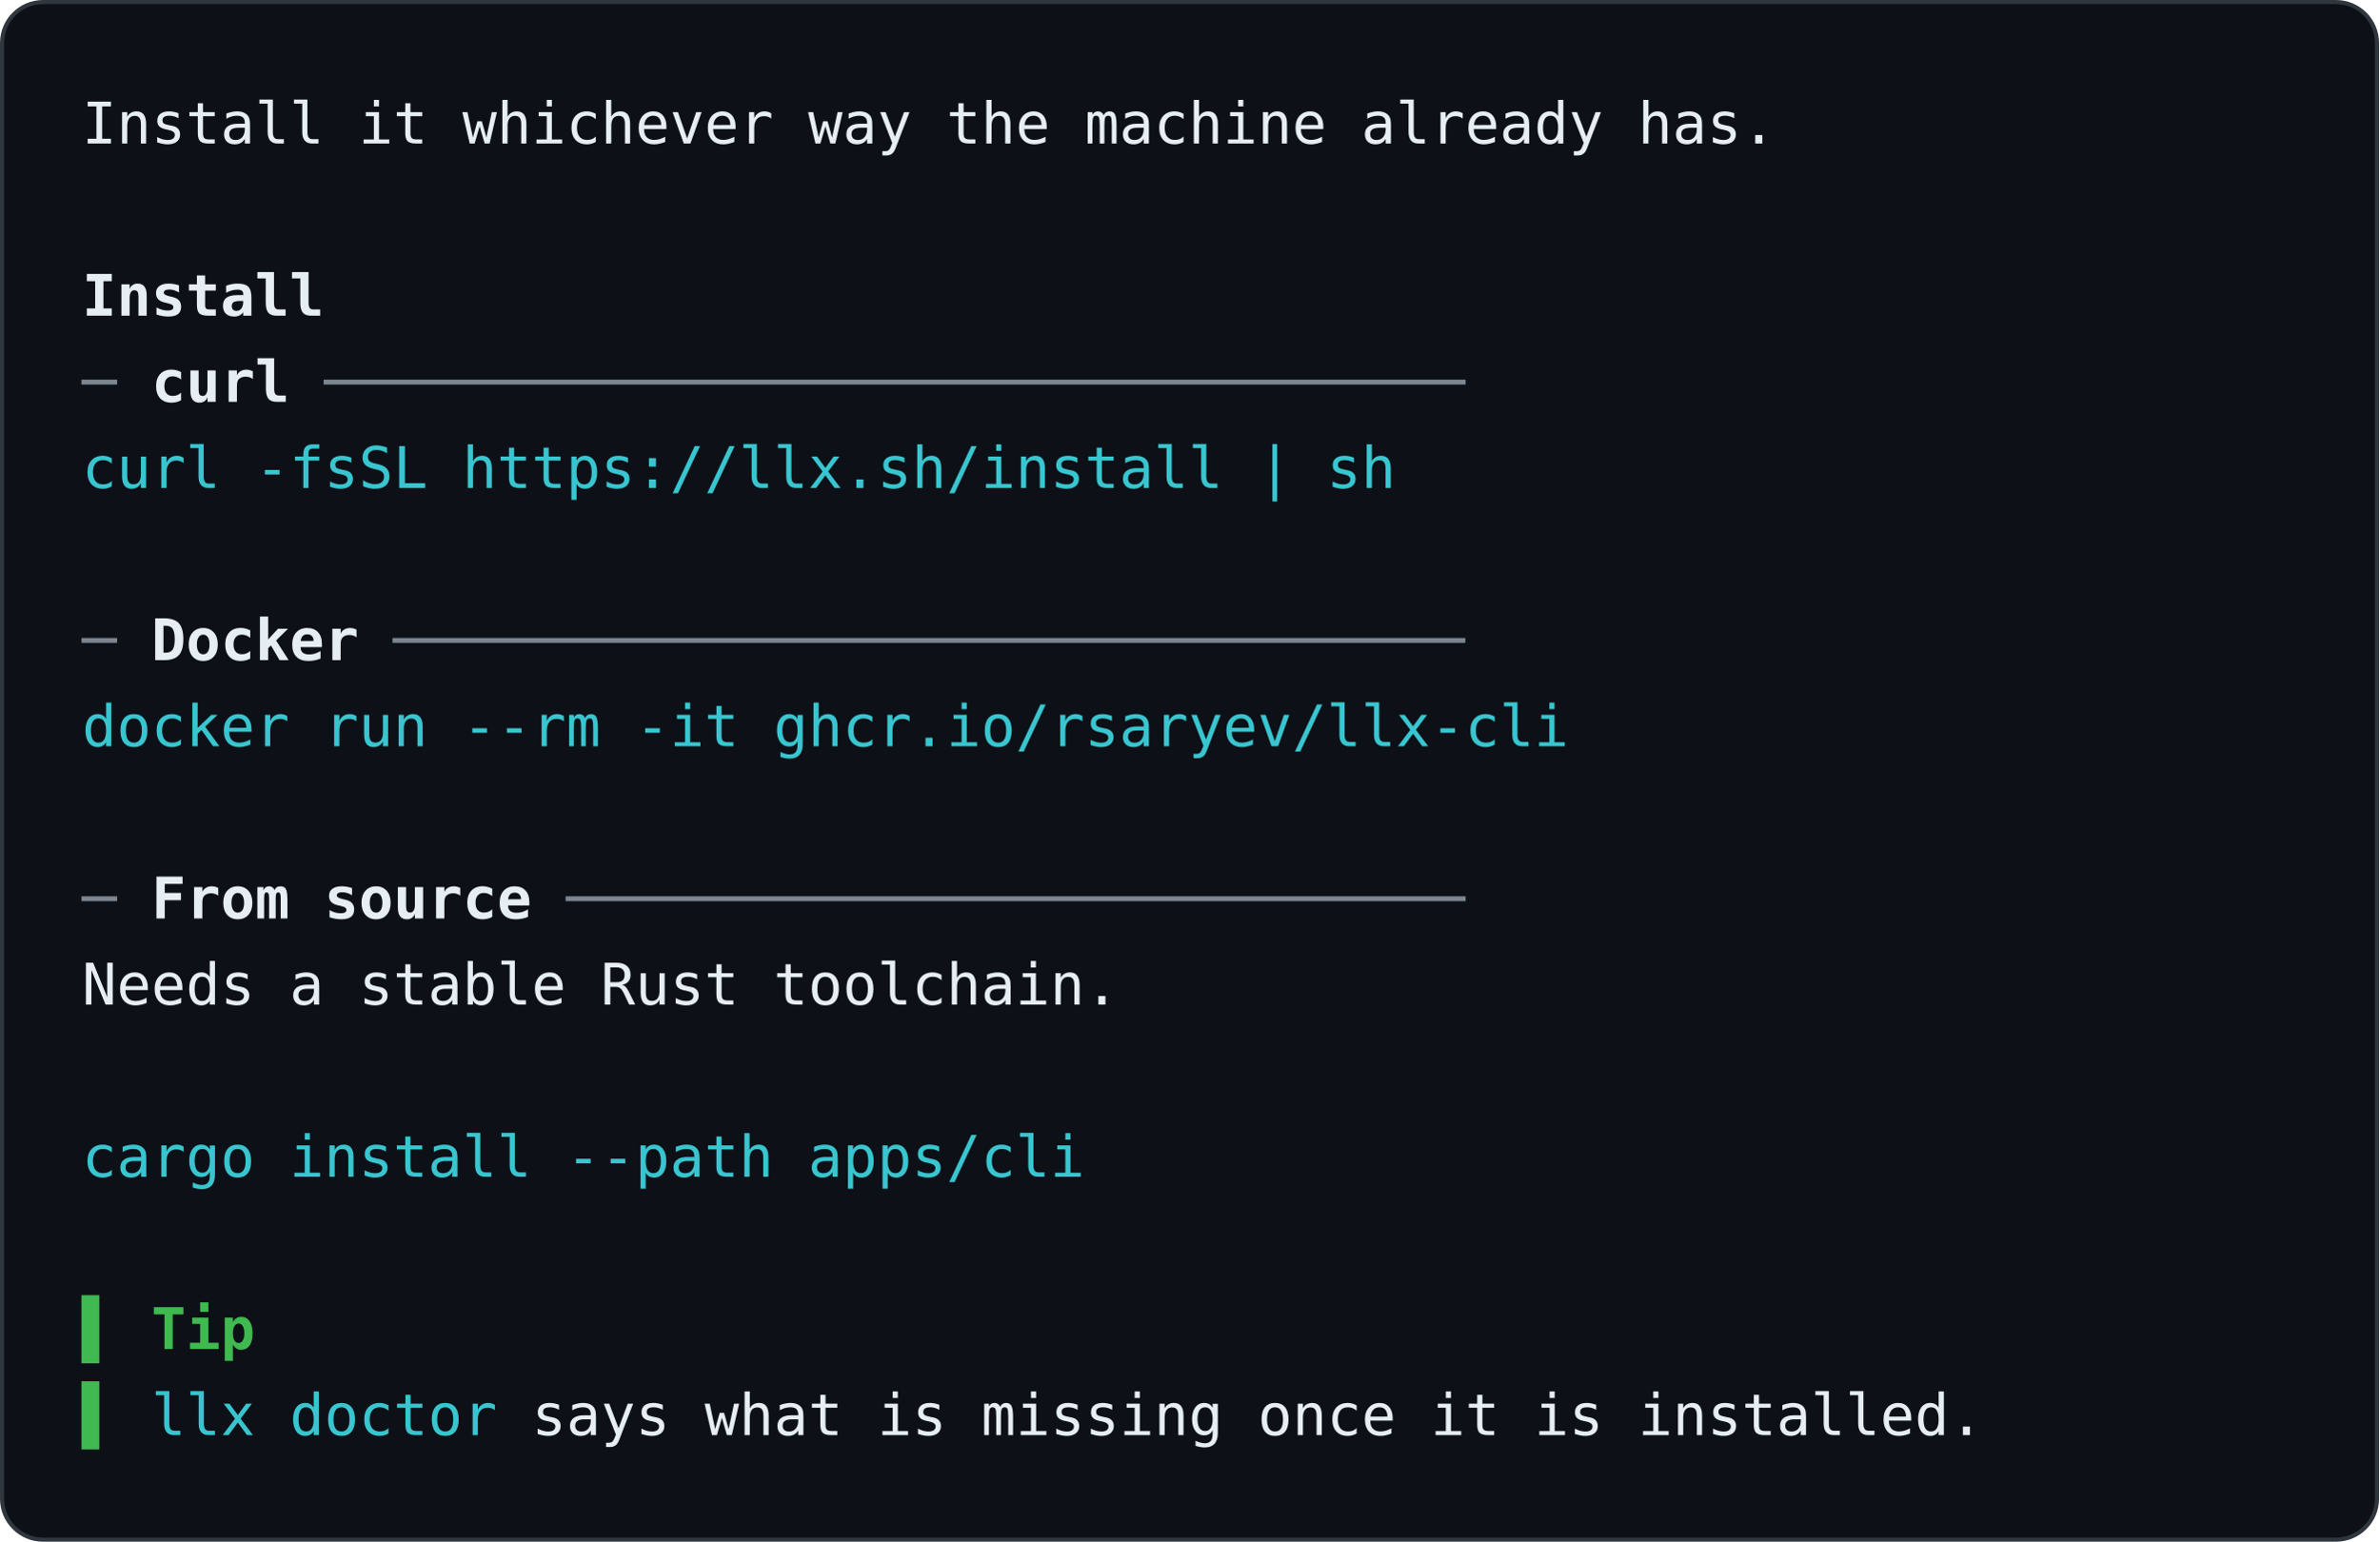
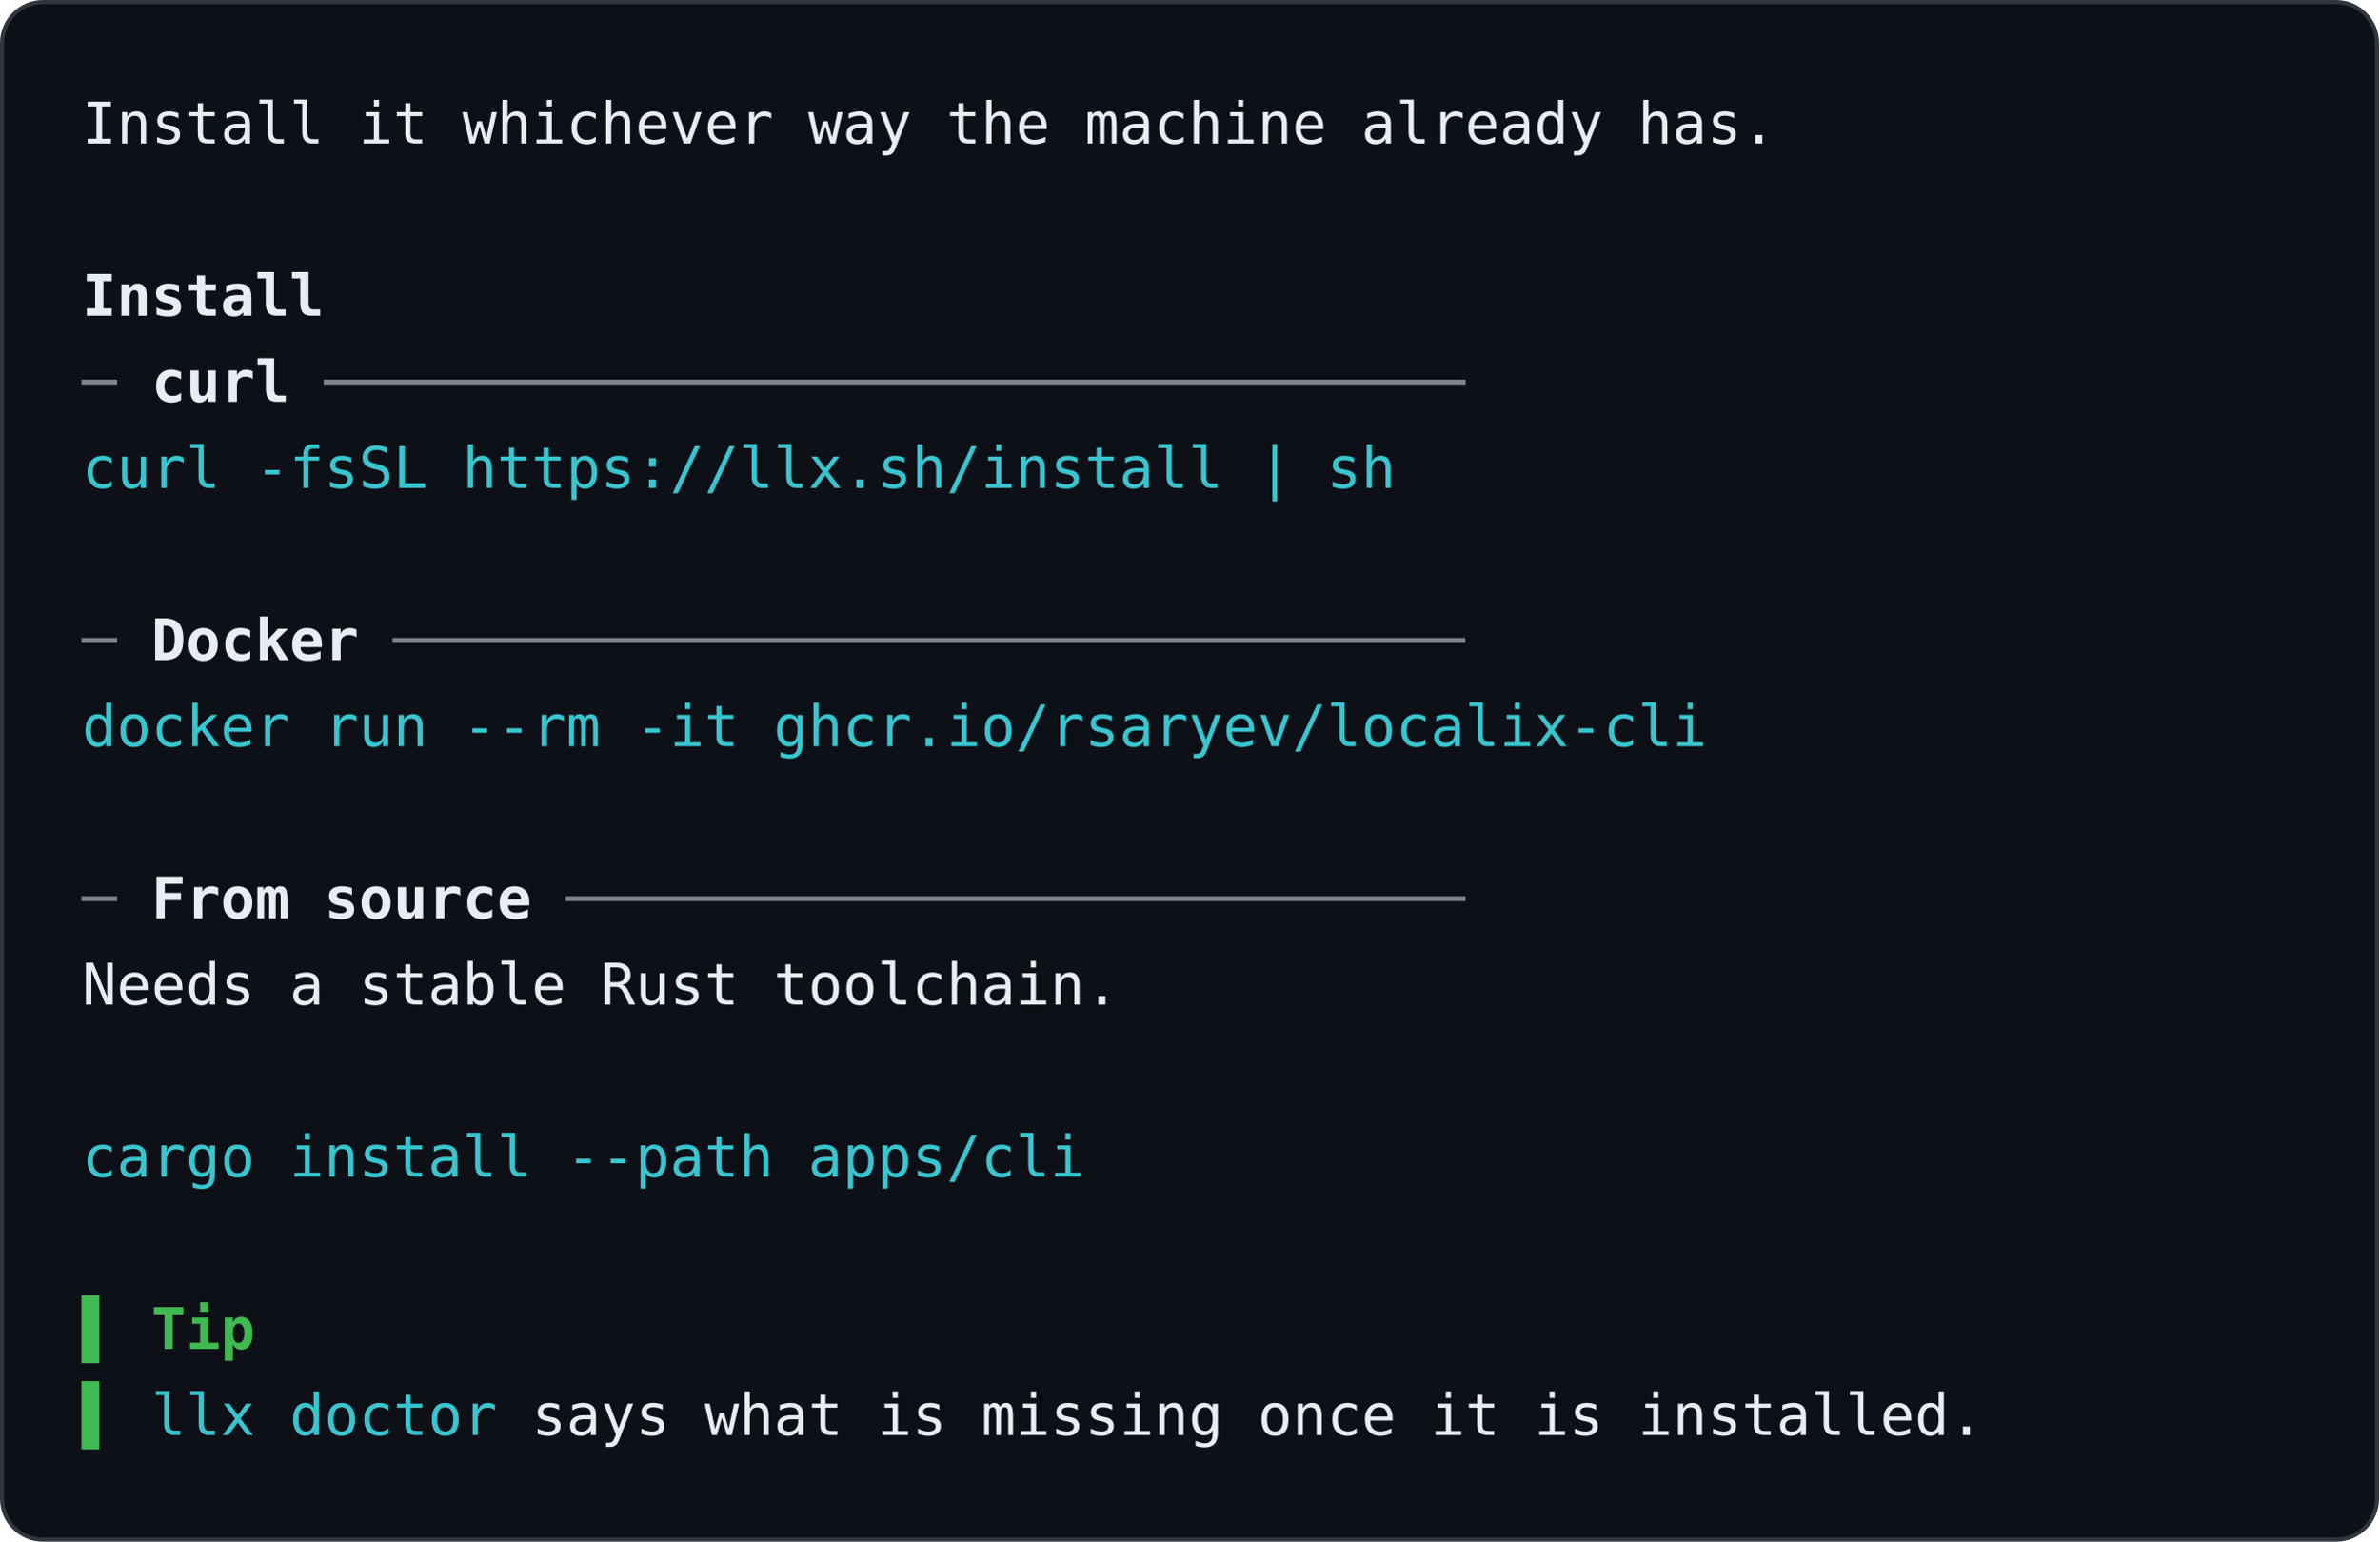
<svg xmlns="http://www.w3.org/2000/svg" viewBox="0 0 580 376" width="580" height="376" font-family="ui-monospace, SFMono-Regular, Menlo, Consolas, monospace" font-size="14">
  <rect x="0.5" y="0.5" width="579" height="375" rx="10" fill="#0d1117" stroke="#30363d" />
  <text x="20.0" y="35.0" fill="#e6edf3" xml:space="preserve" textLength="413.1" lengthAdjust="spacingAndGlyphs">Install it whichever way the machine already has.</text>
  <text x="20.0" y="77.0" fill="#e6edf3" xml:space="preserve" textLength="59.0" lengthAdjust="spacingAndGlyphs" font-weight="700">Install</text>
  <text x="20.0" y="98.0" fill="#7d8590" xml:space="preserve" textLength="16.9" lengthAdjust="spacingAndGlyphs">─ </text>
  <text x="36.9" y="98.0" fill="#e6edf3" xml:space="preserve" textLength="33.7" lengthAdjust="spacingAndGlyphs" font-weight="700">curl</text>
  <text x="70.6" y="98.0" fill="#7d8590" xml:space="preserve" textLength="286.6" lengthAdjust="spacingAndGlyphs"> ─────────────────────────────────</text>
  <text x="20.0" y="119.0" fill="#39c5cf" xml:space="preserve" textLength="320.3" lengthAdjust="spacingAndGlyphs">curl -fsSL https://llx.sh/install | sh</text>
  <text x="20.0" y="161.0" fill="#7d8590" xml:space="preserve" textLength="16.9" lengthAdjust="spacingAndGlyphs">─ </text>
  <text x="36.9" y="161.0" fill="#e6edf3" xml:space="preserve" textLength="50.6" lengthAdjust="spacingAndGlyphs" font-weight="700">Docker</text>
  <text x="87.4" y="161.0" fill="#7d8590" xml:space="preserve" textLength="269.8" lengthAdjust="spacingAndGlyphs"> ───────────────────────────────</text>
-   <text x="20.0" y="182.0" fill="#39c5cf" xml:space="preserve" textLength="362.5" lengthAdjust="spacingAndGlyphs">docker run --rm -it ghcr.io/rsaryev/llx-cli</text>
+   <text x="20.0" y="182.0" fill="#39c5cf" xml:space="preserve" textLength="362.5" lengthAdjust="spacingAndGlyphs">docker run --rm -it ghcr.io/rsaryev/localix-cli</text>
  <text x="20.0" y="224.0" fill="#7d8590" xml:space="preserve" textLength="16.9" lengthAdjust="spacingAndGlyphs">─ </text>
  <text x="36.9" y="224.0" fill="#e6edf3" xml:space="preserve" textLength="92.7" lengthAdjust="spacingAndGlyphs" font-weight="700">From source</text>
  <text x="129.6" y="224.0" fill="#7d8590" xml:space="preserve" textLength="227.6" lengthAdjust="spacingAndGlyphs"> ──────────────────────────</text>
  <text x="20.0" y="245.0" fill="#e6edf3" xml:space="preserve" textLength="252.9" lengthAdjust="spacingAndGlyphs">Needs a stable Rust toolchain.</text>
  <text x="20.0" y="287.0" fill="#39c5cf" xml:space="preserve" textLength="244.5" lengthAdjust="spacingAndGlyphs">cargo install --path apps/cli</text>
  <text x="20.0" y="329.0" fill="#3fb950" xml:space="preserve" textLength="16.9" lengthAdjust="spacingAndGlyphs">▌ </text>
  <text x="36.9" y="329.0" fill="#3fb950" xml:space="preserve" textLength="25.3" lengthAdjust="spacingAndGlyphs" font-weight="700">Tip</text>
  <text x="20.0" y="350.0" fill="#3fb950" xml:space="preserve" textLength="16.9" lengthAdjust="spacingAndGlyphs">▌ </text>
  <text x="36.9" y="350.0" fill="#39c5cf" xml:space="preserve" textLength="84.3" lengthAdjust="spacingAndGlyphs">llx doctor</text>
  <text x="121.2" y="350.0" fill="#e6edf3" xml:space="preserve" textLength="362.5" lengthAdjust="spacingAndGlyphs"> says what is missing once it is installed.</text>
</svg>
